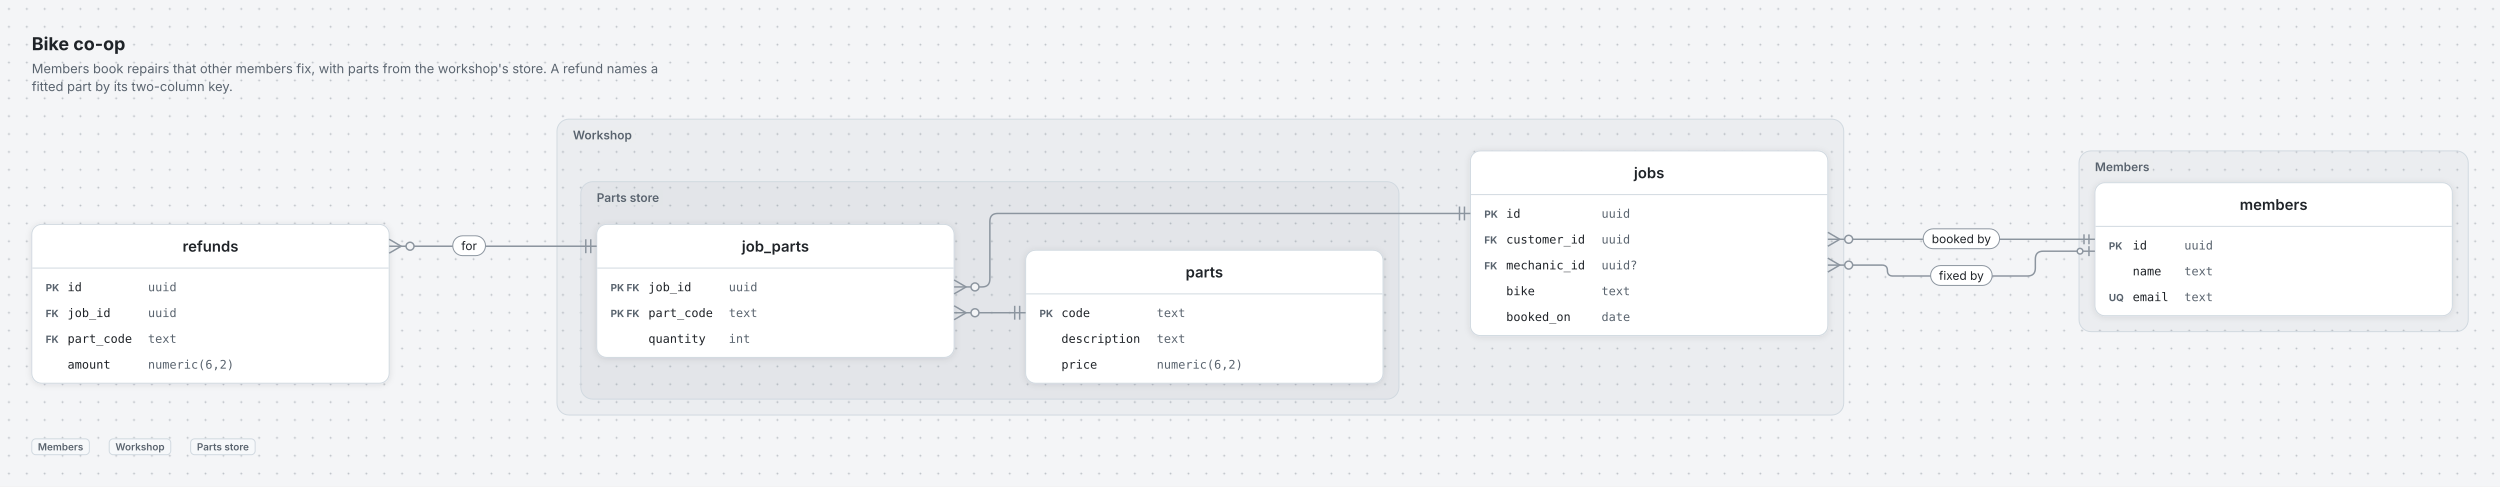
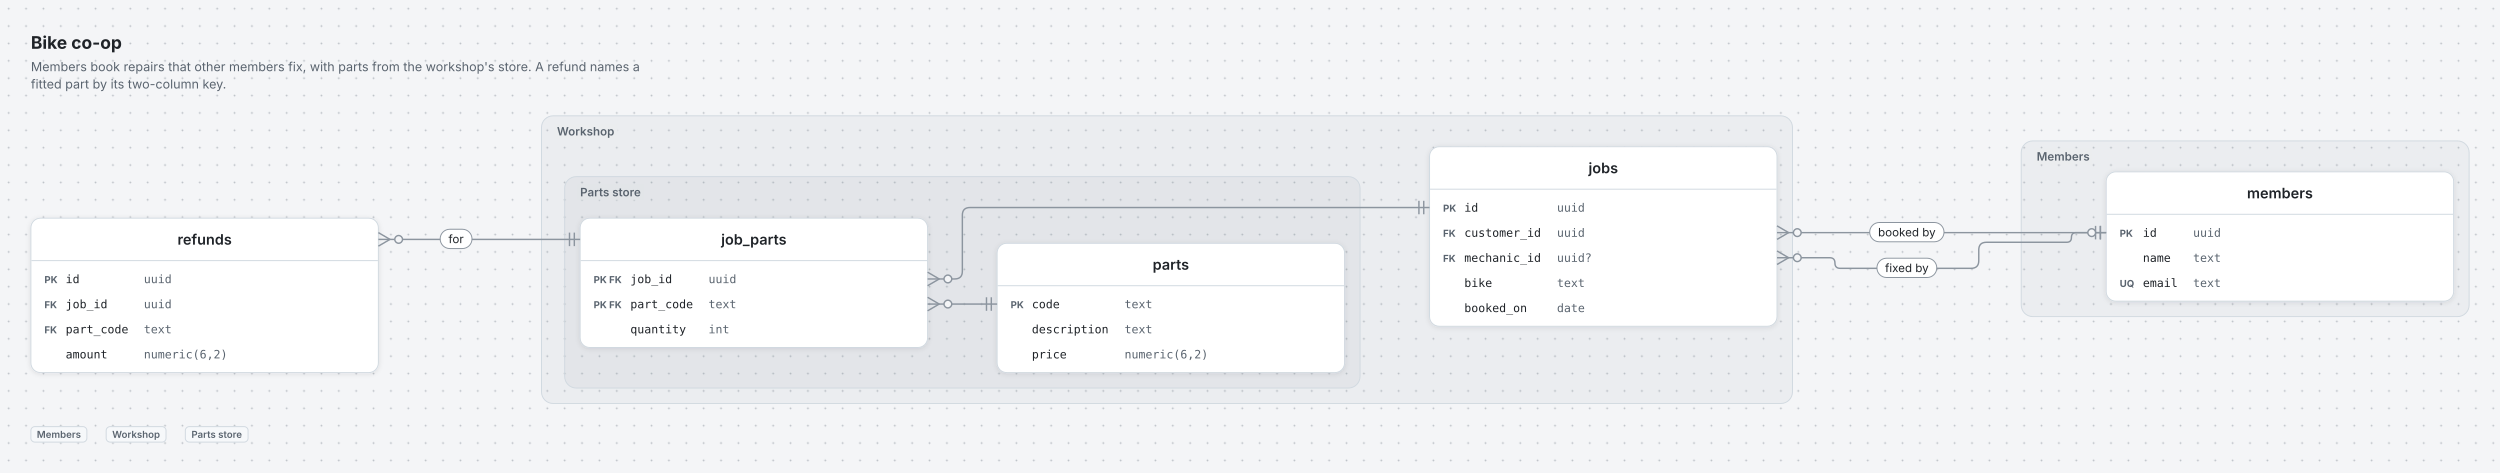
- <svg xmlns="http://www.w3.org/2000/svg" width="2518" height="490" viewBox="0 0 2518 490">
+ <svg xmlns="http://www.w3.org/2000/svg" width="2590" height="490" viewBox="0 0 2590 490">
  <defs>
    <pattern id="structa-grid-light" width="18" height="18" patternUnits="userSpaceOnUse">
      <circle cx="9" cy="9" r="1" fill="#8c959f" fill-opacity="0.5" />
    </pattern>
    <filter id="structa-shadow-light" x="-20%" y="-30%" width="140%" height="170%">
      <feDropShadow dx="0" dy="1" stdDeviation="3" flood-color="#1f2328" flood-opacity="0.1" />
    </filter>
  </defs>
-   <rect width="2518" height="490" fill="#f4f5f7" />
-   <rect width="2518" height="490" fill="url(#structa-grid-light)" />
+   <rect width="2590" height="490" fill="#f4f5f7" />
+   <rect width="2590" height="490" fill="url(#structa-grid-light)" />
  <g class="title">
    <text x="32" y="50.55" font-family="Structa Inter, Inter, sans-serif" font-size="18" font-weight="700" fill="#1f2328">Bike co-op</text>
  </g>
  <g class="description">
    <text x="32" y="73.73" font-family="Structa Inter, Inter, sans-serif" font-size="13" font-weight="400" fill="#59636e">Members book repairs that other members fix, with parts from the workshop's store. A refund names a</text>
    <text x="32" y="91.73" font-family="Structa Inter, Inter, sans-serif" font-size="13" font-weight="400" fill="#59636e">fitted part by its two-column key.</text>
  </g>
  <g class="area" data-area="people">
-     <rect class="area-box" x="2094" y="152" width="392" height="182" rx="12" fill="#818b98" fill-opacity="0.08" stroke="#d1d9e0" stroke-width="1" />
+     <rect class="area-box" x="2094" y="146" width="464" height="182" rx="12" fill="#818b98" fill-opacity="0.08" stroke="#d1d9e0" stroke-width="1" />
  </g>
  <g class="area" data-area="workshop">
    <rect class="area-box" x="561" y="120" width="1296" height="298" rx="12" fill="#818b98" fill-opacity="0.08" stroke="#d1d9e0" stroke-width="1" />
  </g>
  <g class="area" data-area="store" data-parent="workshop">
    <rect class="area-box" x="585" y="183" width="824" height="219" rx="12" fill="#818b98" fill-opacity="0.08" stroke="#d1d9e0" stroke-width="1" />
  </g>
  <g class="card" data-id="members" data-kind="table" data-area="people">
-     <rect class="outline" x="2110" y="184" width="360" height="134" rx="10" fill="#ffffff" stroke="#d1d9e0" stroke-width="1" filter="url(#structa-shadow-light)" />
-     <line class="divider" x1="2110.5" y1="228" x2="2469.5" y2="228" stroke="#d1d9e0" stroke-width="1" />
-     <text x="2290" y="211.46" font-family="Structa Inter, Inter, sans-serif" font-size="15" font-weight="600" fill="#1f2328" text-anchor="middle">members</text>
+     <rect class="outline" x="2182" y="178" width="360" height="134" rx="10" fill="#ffffff" stroke="#d1d9e0" stroke-width="1" filter="url(#structa-shadow-light)" />
+     <line class="divider" x1="2182.5" y1="222" x2="2541.5" y2="222" stroke="#d1d9e0" stroke-width="1" />
+     <text x="2362" y="205.46" font-family="Structa Inter, Inter, sans-serif" font-size="15" font-weight="600" fill="#1f2328" text-anchor="middle">members</text>
    <g class="row" data-id="id" data-kind="column">
      <g class="symbol">
-         <text x="2124" y="251.32" font-family="Structa Inter, Inter, sans-serif" font-size="10" font-weight="700" fill="#59636e">PK</text>
-       </g>
-       <text x="2148" y="251.32" font-family="Structa JetBrains Mono, JetBrains Mono, monospace" font-size="12" font-weight="400" fill="#1f2328">id</text>
-       <text x="2200" y="251.32" font-family="Structa JetBrains Mono, JetBrains Mono, monospace" font-size="12" font-weight="400" fill="#59636e">uuid</text>
+         <text x="2196" y="245.32" font-family="Structa Inter, Inter, sans-serif" font-size="10" font-weight="700" fill="#59636e">PK</text>
+       </g>
+       <text x="2220" y="245.32" font-family="Structa JetBrains Mono, JetBrains Mono, monospace" font-size="12" font-weight="400" fill="#1f2328">id</text>
+       <text x="2272" y="245.32" font-family="Structa JetBrains Mono, JetBrains Mono, monospace" font-size="12" font-weight="400" fill="#59636e">uuid</text>
    </g>
    <g class="row" data-id="name" data-kind="column">
-       <text x="2148" y="277.32" font-family="Structa JetBrains Mono, JetBrains Mono, monospace" font-size="12" font-weight="400" fill="#1f2328">name</text>
-       <text x="2200" y="277.32" font-family="Structa JetBrains Mono, JetBrains Mono, monospace" font-size="12" font-weight="400" fill="#59636e">text</text>
+       <text x="2220" y="271.32" font-family="Structa JetBrains Mono, JetBrains Mono, monospace" font-size="12" font-weight="400" fill="#1f2328">name</text>
+       <text x="2272" y="271.32" font-family="Structa JetBrains Mono, JetBrains Mono, monospace" font-size="12" font-weight="400" fill="#59636e">text</text>
    </g>
    <g class="row" data-id="email" data-kind="column">
      <g class="symbol">
-         <text x="2124" y="303.32" font-family="Structa Inter, Inter, sans-serif" font-size="10" font-weight="700" fill="#59636e">UQ</text>
-       </g>
-       <text x="2148" y="303.32" font-family="Structa JetBrains Mono, JetBrains Mono, monospace" font-size="12" font-weight="400" fill="#1f2328">email</text>
-       <text x="2200" y="303.32" font-family="Structa JetBrains Mono, JetBrains Mono, monospace" font-size="12" font-weight="400" fill="#59636e">text</text>
+         <text x="2196" y="297.32" font-family="Structa Inter, Inter, sans-serif" font-size="10" font-weight="700" fill="#59636e">UQ</text>
+       </g>
+       <text x="2220" y="297.32" font-family="Structa JetBrains Mono, JetBrains Mono, monospace" font-size="12" font-weight="400" fill="#1f2328">email</text>
+       <text x="2272" y="297.32" font-family="Structa JetBrains Mono, JetBrains Mono, monospace" font-size="12" font-weight="400" fill="#59636e">text</text>
    </g>
  </g>
  <g class="card" data-id="jobs" data-kind="table" data-area="workshop">
    <rect class="outline" x="1481" y="152" width="360" height="186" rx="10" fill="#ffffff" stroke="#d1d9e0" stroke-width="1" filter="url(#structa-shadow-light)" />
    <line class="divider" x1="1481.5" y1="196" x2="1840.5" y2="196" stroke="#d1d9e0" stroke-width="1" />
    <text x="1661" y="179.46" font-family="Structa Inter, Inter, sans-serif" font-size="15" font-weight="600" fill="#1f2328" text-anchor="middle">jobs</text>
    <g class="row" data-id="id" data-kind="column">
      <g class="symbol">
        <text x="1495" y="219.32" font-family="Structa Inter, Inter, sans-serif" font-size="10" font-weight="700" fill="#59636e">PK</text>
      </g>
      <text x="1517" y="219.32" font-family="Structa JetBrains Mono, JetBrains Mono, monospace" font-size="12" font-weight="400" fill="#1f2328">id</text>
      <text x="1613" y="219.32" font-family="Structa JetBrains Mono, JetBrains Mono, monospace" font-size="12" font-weight="400" fill="#59636e">uuid</text>
    </g>
    <g class="row" data-id="customer_id" data-kind="column">
      <g class="symbol">
        <text x="1495" y="245.32" font-family="Structa Inter, Inter, sans-serif" font-size="10" font-weight="700" fill="#59636e">FK</text>
      </g>
      <text x="1517" y="245.32" font-family="Structa JetBrains Mono, JetBrains Mono, monospace" font-size="12" font-weight="400" fill="#1f2328">customer_id</text>
      <text x="1613" y="245.32" font-family="Structa JetBrains Mono, JetBrains Mono, monospace" font-size="12" font-weight="400" fill="#59636e">uuid</text>
    </g>
    <g class="row" data-id="mechanic_id" data-kind="column">
      <g class="symbol">
        <text x="1495" y="271.32" font-family="Structa Inter, Inter, sans-serif" font-size="10" font-weight="700" fill="#59636e">FK</text>
      </g>
      <text x="1517" y="271.32" font-family="Structa JetBrains Mono, JetBrains Mono, monospace" font-size="12" font-weight="400" fill="#1f2328">mechanic_id</text>
      <text x="1613" y="271.32" font-family="Structa JetBrains Mono, JetBrains Mono, monospace" font-size="12" font-weight="400" fill="#59636e">uuid?</text>
    </g>
    <g class="row" data-id="bike" data-kind="column">
      <text x="1517" y="297.32" font-family="Structa JetBrains Mono, JetBrains Mono, monospace" font-size="12" font-weight="400" fill="#1f2328">bike</text>
      <text x="1613" y="297.32" font-family="Structa JetBrains Mono, JetBrains Mono, monospace" font-size="12" font-weight="400" fill="#59636e">text</text>
    </g>
    <g class="row" data-id="booked_on" data-kind="column">
      <text x="1517" y="323.32" font-family="Structa JetBrains Mono, JetBrains Mono, monospace" font-size="12" font-weight="400" fill="#1f2328">booked_on</text>
      <text x="1613" y="323.32" font-family="Structa JetBrains Mono, JetBrains Mono, monospace" font-size="12" font-weight="400" fill="#59636e">date</text>
    </g>
  </g>
  <g class="card" data-id="job-parts" data-kind="table" data-area="store">
    <rect class="outline" x="601" y="226" width="360" height="134" rx="10" fill="#ffffff" stroke="#d1d9e0" stroke-width="1" filter="url(#structa-shadow-light)" />
    <line class="divider" x1="601.5" y1="270" x2="960.5" y2="270" stroke="#d1d9e0" stroke-width="1" />
    <text x="781" y="253.46" font-family="Structa Inter, Inter, sans-serif" font-size="15" font-weight="600" fill="#1f2328" text-anchor="middle">job_parts</text>
    <g class="row" data-id="job_id" data-kind="column">
      <g class="symbol">
        <text x="615" y="293.32" font-family="Structa Inter, Inter, sans-serif" font-size="10" font-weight="700" fill="#59636e">PK FK</text>
      </g>
      <text x="653" y="293.32" font-family="Structa JetBrains Mono, JetBrains Mono, monospace" font-size="12" font-weight="400" fill="#1f2328">job_id</text>
      <text x="734" y="293.32" font-family="Structa JetBrains Mono, JetBrains Mono, monospace" font-size="12" font-weight="400" fill="#59636e">uuid</text>
    </g>
    <g class="row" data-id="part_code" data-kind="column">
      <g class="symbol">
        <text x="615" y="319.32" font-family="Structa Inter, Inter, sans-serif" font-size="10" font-weight="700" fill="#59636e">PK FK</text>
      </g>
      <text x="653" y="319.32" font-family="Structa JetBrains Mono, JetBrains Mono, monospace" font-size="12" font-weight="400" fill="#1f2328">part_code</text>
      <text x="734" y="319.32" font-family="Structa JetBrains Mono, JetBrains Mono, monospace" font-size="12" font-weight="400" fill="#59636e">text</text>
    </g>
    <g class="row" data-id="quantity" data-kind="column">
      <text x="653" y="345.32" font-family="Structa JetBrains Mono, JetBrains Mono, monospace" font-size="12" font-weight="400" fill="#1f2328">quantity</text>
      <text x="734" y="345.32" font-family="Structa JetBrains Mono, JetBrains Mono, monospace" font-size="12" font-weight="400" fill="#59636e">int</text>
    </g>
  </g>
  <g class="card" data-id="parts" data-kind="table" data-area="store">
    <rect class="outline" x="1033" y="252" width="360" height="134" rx="10" fill="#ffffff" stroke="#d1d9e0" stroke-width="1" filter="url(#structa-shadow-light)" />
    <line class="divider" x1="1033.5" y1="296" x2="1392.5" y2="296" stroke="#d1d9e0" stroke-width="1" />
    <text x="1213" y="279.46" font-family="Structa Inter, Inter, sans-serif" font-size="15" font-weight="600" fill="#1f2328" text-anchor="middle">parts</text>
    <g class="row" data-id="code" data-kind="column">
      <g class="symbol">
        <text x="1047" y="319.32" font-family="Structa Inter, Inter, sans-serif" font-size="10" font-weight="700" fill="#59636e">PK</text>
      </g>
      <text x="1069" y="319.32" font-family="Structa JetBrains Mono, JetBrains Mono, monospace" font-size="12" font-weight="400" fill="#1f2328">code</text>
      <text x="1165" y="319.32" font-family="Structa JetBrains Mono, JetBrains Mono, monospace" font-size="12" font-weight="400" fill="#59636e">text</text>
    </g>
    <g class="row" data-id="description" data-kind="column">
      <text x="1069" y="345.32" font-family="Structa JetBrains Mono, JetBrains Mono, monospace" font-size="12" font-weight="400" fill="#1f2328">description</text>
      <text x="1165" y="345.32" font-family="Structa JetBrains Mono, JetBrains Mono, monospace" font-size="12" font-weight="400" fill="#59636e">text</text>
    </g>
    <g class="row" data-id="price" data-kind="column">
      <text x="1069" y="371.32" font-family="Structa JetBrains Mono, JetBrains Mono, monospace" font-size="12" font-weight="400" fill="#1f2328">price</text>
      <text x="1165" y="371.32" font-family="Structa JetBrains Mono, JetBrains Mono, monospace" font-size="12" font-weight="400" fill="#59636e">numeric(6,2)</text>
    </g>
  </g>
  <g class="card" data-id="refunds" data-kind="table">
    <rect class="outline" x="32" y="226" width="360" height="160" rx="10" fill="#ffffff" stroke="#d1d9e0" stroke-width="1" filter="url(#structa-shadow-light)" />
    <line class="divider" x1="32.5" y1="270" x2="391.5" y2="270" stroke="#d1d9e0" stroke-width="1" />
    <text x="212" y="253.46" font-family="Structa Inter, Inter, sans-serif" font-size="15" font-weight="600" fill="#1f2328" text-anchor="middle">refunds</text>
    <g class="row" data-id="id" data-kind="column">
      <g class="symbol">
        <text x="46" y="293.32" font-family="Structa Inter, Inter, sans-serif" font-size="10" font-weight="700" fill="#59636e">PK</text>
      </g>
      <text x="68" y="293.32" font-family="Structa JetBrains Mono, JetBrains Mono, monospace" font-size="12" font-weight="400" fill="#1f2328">id</text>
      <text x="149" y="293.32" font-family="Structa JetBrains Mono, JetBrains Mono, monospace" font-size="12" font-weight="400" fill="#59636e">uuid</text>
    </g>
    <g class="row" data-id="job_id" data-kind="column">
      <g class="symbol">
        <text x="46" y="319.32" font-family="Structa Inter, Inter, sans-serif" font-size="10" font-weight="700" fill="#59636e">FK</text>
      </g>
      <text x="68" y="319.32" font-family="Structa JetBrains Mono, JetBrains Mono, monospace" font-size="12" font-weight="400" fill="#1f2328">job_id</text>
      <text x="149" y="319.32" font-family="Structa JetBrains Mono, JetBrains Mono, monospace" font-size="12" font-weight="400" fill="#59636e">uuid</text>
    </g>
    <g class="row" data-id="part_code" data-kind="column">
      <g class="symbol">
        <text x="46" y="345.32" font-family="Structa Inter, Inter, sans-serif" font-size="10" font-weight="700" fill="#59636e">FK</text>
      </g>
      <text x="68" y="345.32" font-family="Structa JetBrains Mono, JetBrains Mono, monospace" font-size="12" font-weight="400" fill="#1f2328">part_code</text>
      <text x="149" y="345.32" font-family="Structa JetBrains Mono, JetBrains Mono, monospace" font-size="12" font-weight="400" fill="#59636e">text</text>
    </g>
    <g class="row" data-id="amount" data-kind="column">
      <text x="68" y="371.32" font-family="Structa JetBrains Mono, JetBrains Mono, monospace" font-size="12" font-weight="400" fill="#1f2328">amount</text>
      <text x="149" y="371.32" font-family="Structa JetBrains Mono, JetBrains Mono, monospace" font-size="12" font-weight="400" fill="#59636e">numeric(6,2)</text>
    </g>
  </g>
  <g class="line" data-id="edges[0]" data-kind="relationship" data-from="jobs" data-to="members">
-     <path d="M1841 241 L2110 241" fill="none" stroke="#8c959f" stroke-width="1.5" stroke-linejoin="round" />
+     <path d="M1841 241 L2182 241" fill="none" stroke="#8c959f" stroke-width="1.5" stroke-linejoin="round" />
    <g class="end" data-end="from" data-cardinality="zero-or-many">
      <path d="M1841 234 L1853 241 L1841 248" fill="none" stroke="#8c959f" stroke-width="1.5" stroke-linejoin="round" />
      <circle cx="1862" cy="241" r="4" fill="#f4f5f7" stroke="#8c959f" stroke-width="1.5" />
    </g>
    <g class="end" data-end="to" data-cardinality="one">
-       <path d="M2104 246 L2104 236 M2099 246 L2099 236" fill="none" stroke="#8c959f" stroke-width="1.5" stroke-linejoin="round" />
+       <path d="M2176 248 L2176 234 M2171 248 L2171 234" fill="none" stroke="#8c959f" stroke-width="1.5" stroke-linejoin="round" />
    </g>
  </g>
  <g class="line" data-id="edges[1]" data-kind="relationship" data-from="jobs" data-to="members">
-     <path d="M1841 267 L1895.5 267 Q1901 267 1901 272.5 L1901 272.5 Q1901 278 1906.5 278 L2042 278 Q2050 278 2050 270 L2050 261 Q2050 253 2058 253 L2110 253" fill="none" stroke="#8c959f" stroke-width="1.5" stroke-linejoin="round" />
+     <path d="M1841 267 L1895.5 267 Q1901 267 1901 272.5 L1901 272.5 Q1901 278 1906.5 278 L2042 278 Q2050 278 2050 270 L2050 259 Q2050 251 2058 251 L2141 251 Q2146 251 2146 246 L2146 246 Q2146 241 2151 241 L2182 241" fill="none" stroke="#8c959f" stroke-width="1.5" stroke-linejoin="round" />
    <g class="end" data-end="from" data-cardinality="zero-or-many">
      <path d="M1841 260 L1853 267 L1841 274" fill="none" stroke="#8c959f" stroke-width="1.5" stroke-linejoin="round" />
      <circle cx="1862" cy="267" r="4" fill="#f4f5f7" stroke="#8c959f" stroke-width="1.5" />
    </g>
    <g class="end" data-end="to" data-cardinality="zero-or-one">
-       <path d="M2104 258 L2104 248" fill="none" stroke="#8c959f" stroke-width="1.5" stroke-linejoin="round" />
-       <circle cx="2095" cy="253" r="2.86" fill="#f4f5f7" stroke="#8c959f" stroke-width="1.5" />
+       <path d="M2176 248 L2176 234" fill="none" stroke="#8c959f" stroke-width="1.5" stroke-linejoin="round" />
+       <circle cx="2167" cy="241" r="4" fill="#f4f5f7" stroke="#8c959f" stroke-width="1.5" />
    </g>
  </g>
  <g class="line" data-id="edges[2]" data-kind="relationship" data-from="job-parts" data-to="jobs">
    <path d="M961 289 L989 289 Q997 289 997 281 L997 223 Q997 215 1005 215 L1481 215" fill="none" stroke="#8c959f" stroke-width="1.5" stroke-linejoin="round" />
    <g class="end" data-end="from" data-cardinality="zero-or-many">
      <path d="M961 282 L973 289 L961 296" fill="none" stroke="#8c959f" stroke-width="1.5" stroke-linejoin="round" />
      <circle cx="982" cy="289" r="4" fill="#f4f5f7" stroke="#8c959f" stroke-width="1.5" />
    </g>
    <g class="end" data-end="to" data-cardinality="one">
      <path d="M1475 222 L1475 208 M1470 222 L1470 208" fill="none" stroke="#8c959f" stroke-width="1.5" stroke-linejoin="round" />
    </g>
  </g>
  <g class="line" data-id="edges[3]" data-kind="relationship" data-from="job-parts" data-to="parts">
    <path d="M961 315 L1033 315" fill="none" stroke="#8c959f" stroke-width="1.5" stroke-linejoin="round" />
    <g class="end" data-end="from" data-cardinality="zero-or-many">
      <path d="M961 308 L973 315 L961 322" fill="none" stroke="#8c959f" stroke-width="1.5" stroke-linejoin="round" />
      <circle cx="982" cy="315" r="4" fill="#f4f5f7" stroke="#8c959f" stroke-width="1.5" />
    </g>
    <g class="end" data-end="to" data-cardinality="one">
      <path d="M1027 322 L1027 308 M1022 322 L1022 308" fill="none" stroke="#8c959f" stroke-width="1.5" stroke-linejoin="round" />
    </g>
  </g>
  <g class="line" data-id="edges[4]" data-kind="relationship" data-from="refunds" data-to="job-parts">
    <path d="M392 248 L601 248" fill="none" stroke="#8c959f" stroke-width="1.5" stroke-linejoin="round" />
    <g class="end" data-end="from" data-cardinality="zero-or-many">
      <path d="M392 241 L404 248 L392 255" fill="none" stroke="#8c959f" stroke-width="1.5" stroke-linejoin="round" />
      <circle cx="413" cy="248" r="4" fill="#f4f5f7" stroke="#8c959f" stroke-width="1.5" />
    </g>
    <g class="end" data-end="to" data-cardinality="one">
      <path d="M595 255 L595 241 M590 255 L590 241" fill="none" stroke="#8c959f" stroke-width="1.5" stroke-linejoin="round" />
    </g>
  </g>
  <g class="area-names">
    <g class="area-name" data-area="people">
-       <rect x="2107" y="160" width="60.91" height="16" fill="#ebedef" />
-       <text x="2110" y="172.37" font-family="Structa Inter, Inter, sans-serif" font-size="12" font-weight="600" fill="#59636e">Members</text>
+       <rect x="2107" y="154" width="60.91" height="16" fill="#ebedef" />
+       <text x="2110" y="166.37" font-family="Structa Inter, Inter, sans-serif" font-size="12" font-weight="600" fill="#59636e">Members</text>
    </g>
    <g class="area-name" data-area="workshop">
      <rect x="574" y="128" width="65.88" height="16" fill="#ebedef" />
      <text x="577" y="140.37" font-family="Structa Inter, Inter, sans-serif" font-size="12" font-weight="600" fill="#59636e">Workshop</text>
    </g>
    <g class="area-name" data-area="store">
      <rect x="598" y="191" width="69.24" height="16" fill="#e2e5e8" />
      <text x="601" y="203.37" font-family="Structa Inter, Inter, sans-serif" font-size="12" font-weight="600" fill="#59636e">Parts store</text>
    </g>
  </g>
  <g class="line-labels">
    <g class="line-label" data-line="edges[0]">
      <rect x="1937" y="230.5" width="77" height="20" rx="10" fill="#ffffff" stroke="#8c959f" stroke-width="1" />
      <text x="1975.5" y="244.87" font-family="Structa Inter, Inter, sans-serif" font-size="12" font-weight="400" fill="#1f2328" text-anchor="middle">booked by</text>
    </g>
    <g class="line-label" data-line="edges[1]">
      <rect x="1944.5" y="267.5" width="62" height="20" rx="10" fill="#ffffff" stroke="#8c959f" stroke-width="1" />
      <text x="1975.5" y="281.87" font-family="Structa Inter, Inter, sans-serif" font-size="12" font-weight="400" fill="#1f2328" text-anchor="middle">fixed by</text>
    </g>
    <g class="line-label" data-line="edges[4]">
      <rect x="456" y="237.5" width="33" height="20" rx="10" fill="#ffffff" stroke="#8c959f" stroke-width="1" />
      <text x="472.5" y="251.87" font-family="Structa Inter, Inter, sans-serif" font-size="12" font-weight="400" fill="#1f2328" text-anchor="middle">for</text>
    </g>
  </g>
  <g class="legend">
    <g class="legend-item" data-area="people">
      <g class="tag" data-area="people">
        <rect x="32" y="442" width="58" height="16" rx="4" fill="#f6f8fa" stroke="#d1d9e0" stroke-width="1" />
        <text x="61" y="453.64" font-family="Structa Inter, Inter, sans-serif" font-size="10" font-weight="600" fill="#59636e" text-anchor="middle">Members</text>
      </g>
    </g>
    <g class="legend-item" data-area="workshop">
      <g class="tag" data-area="workshop">
        <rect x="110" y="442" width="62" height="16" rx="4" fill="#f6f8fa" stroke="#d1d9e0" stroke-width="1" />
        <text x="141" y="453.64" font-family="Structa Inter, Inter, sans-serif" font-size="10" font-weight="600" fill="#59636e" text-anchor="middle">Workshop</text>
      </g>
    </g>
    <g class="legend-item" data-area="store">
      <g class="tag" data-area="store">
        <rect x="192" y="442" width="65" height="16" rx="4" fill="#f6f8fa" stroke="#d1d9e0" stroke-width="1" />
        <text x="224.5" y="453.64" font-family="Structa Inter, Inter, sans-serif" font-size="10" font-weight="600" fill="#59636e" text-anchor="middle">Parts store</text>
      </g>
    </g>
  </g>
</svg>
